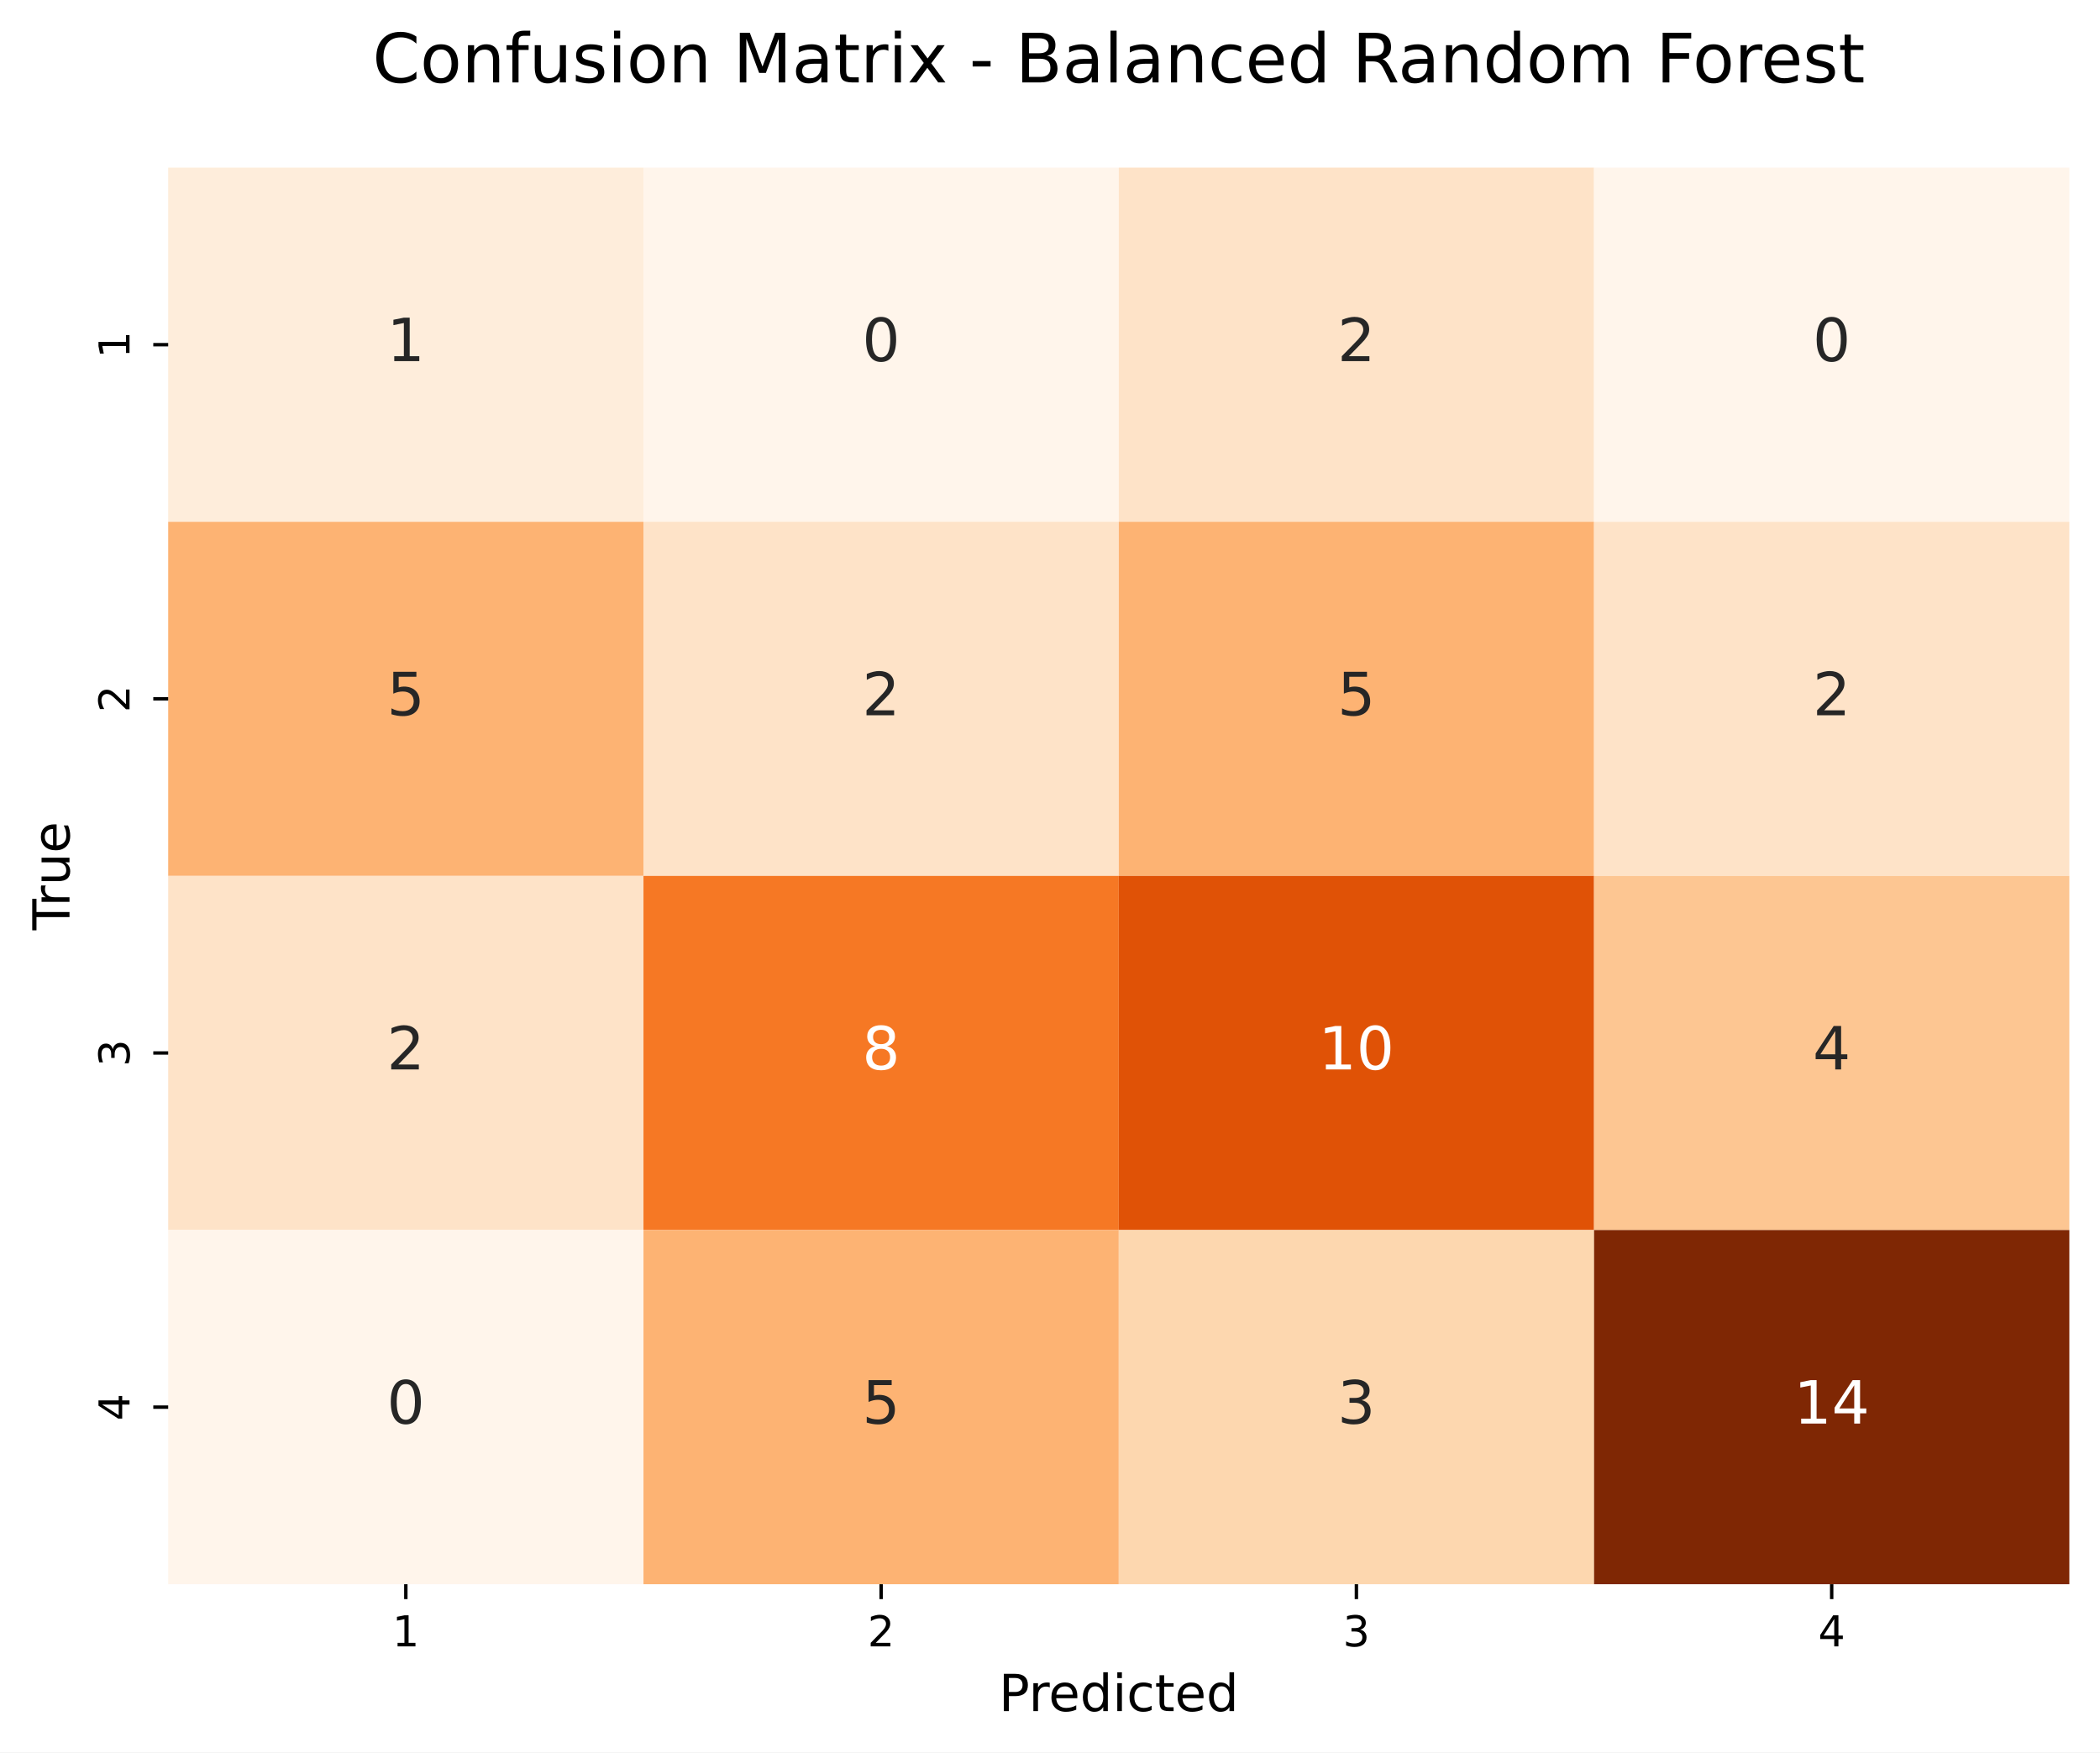
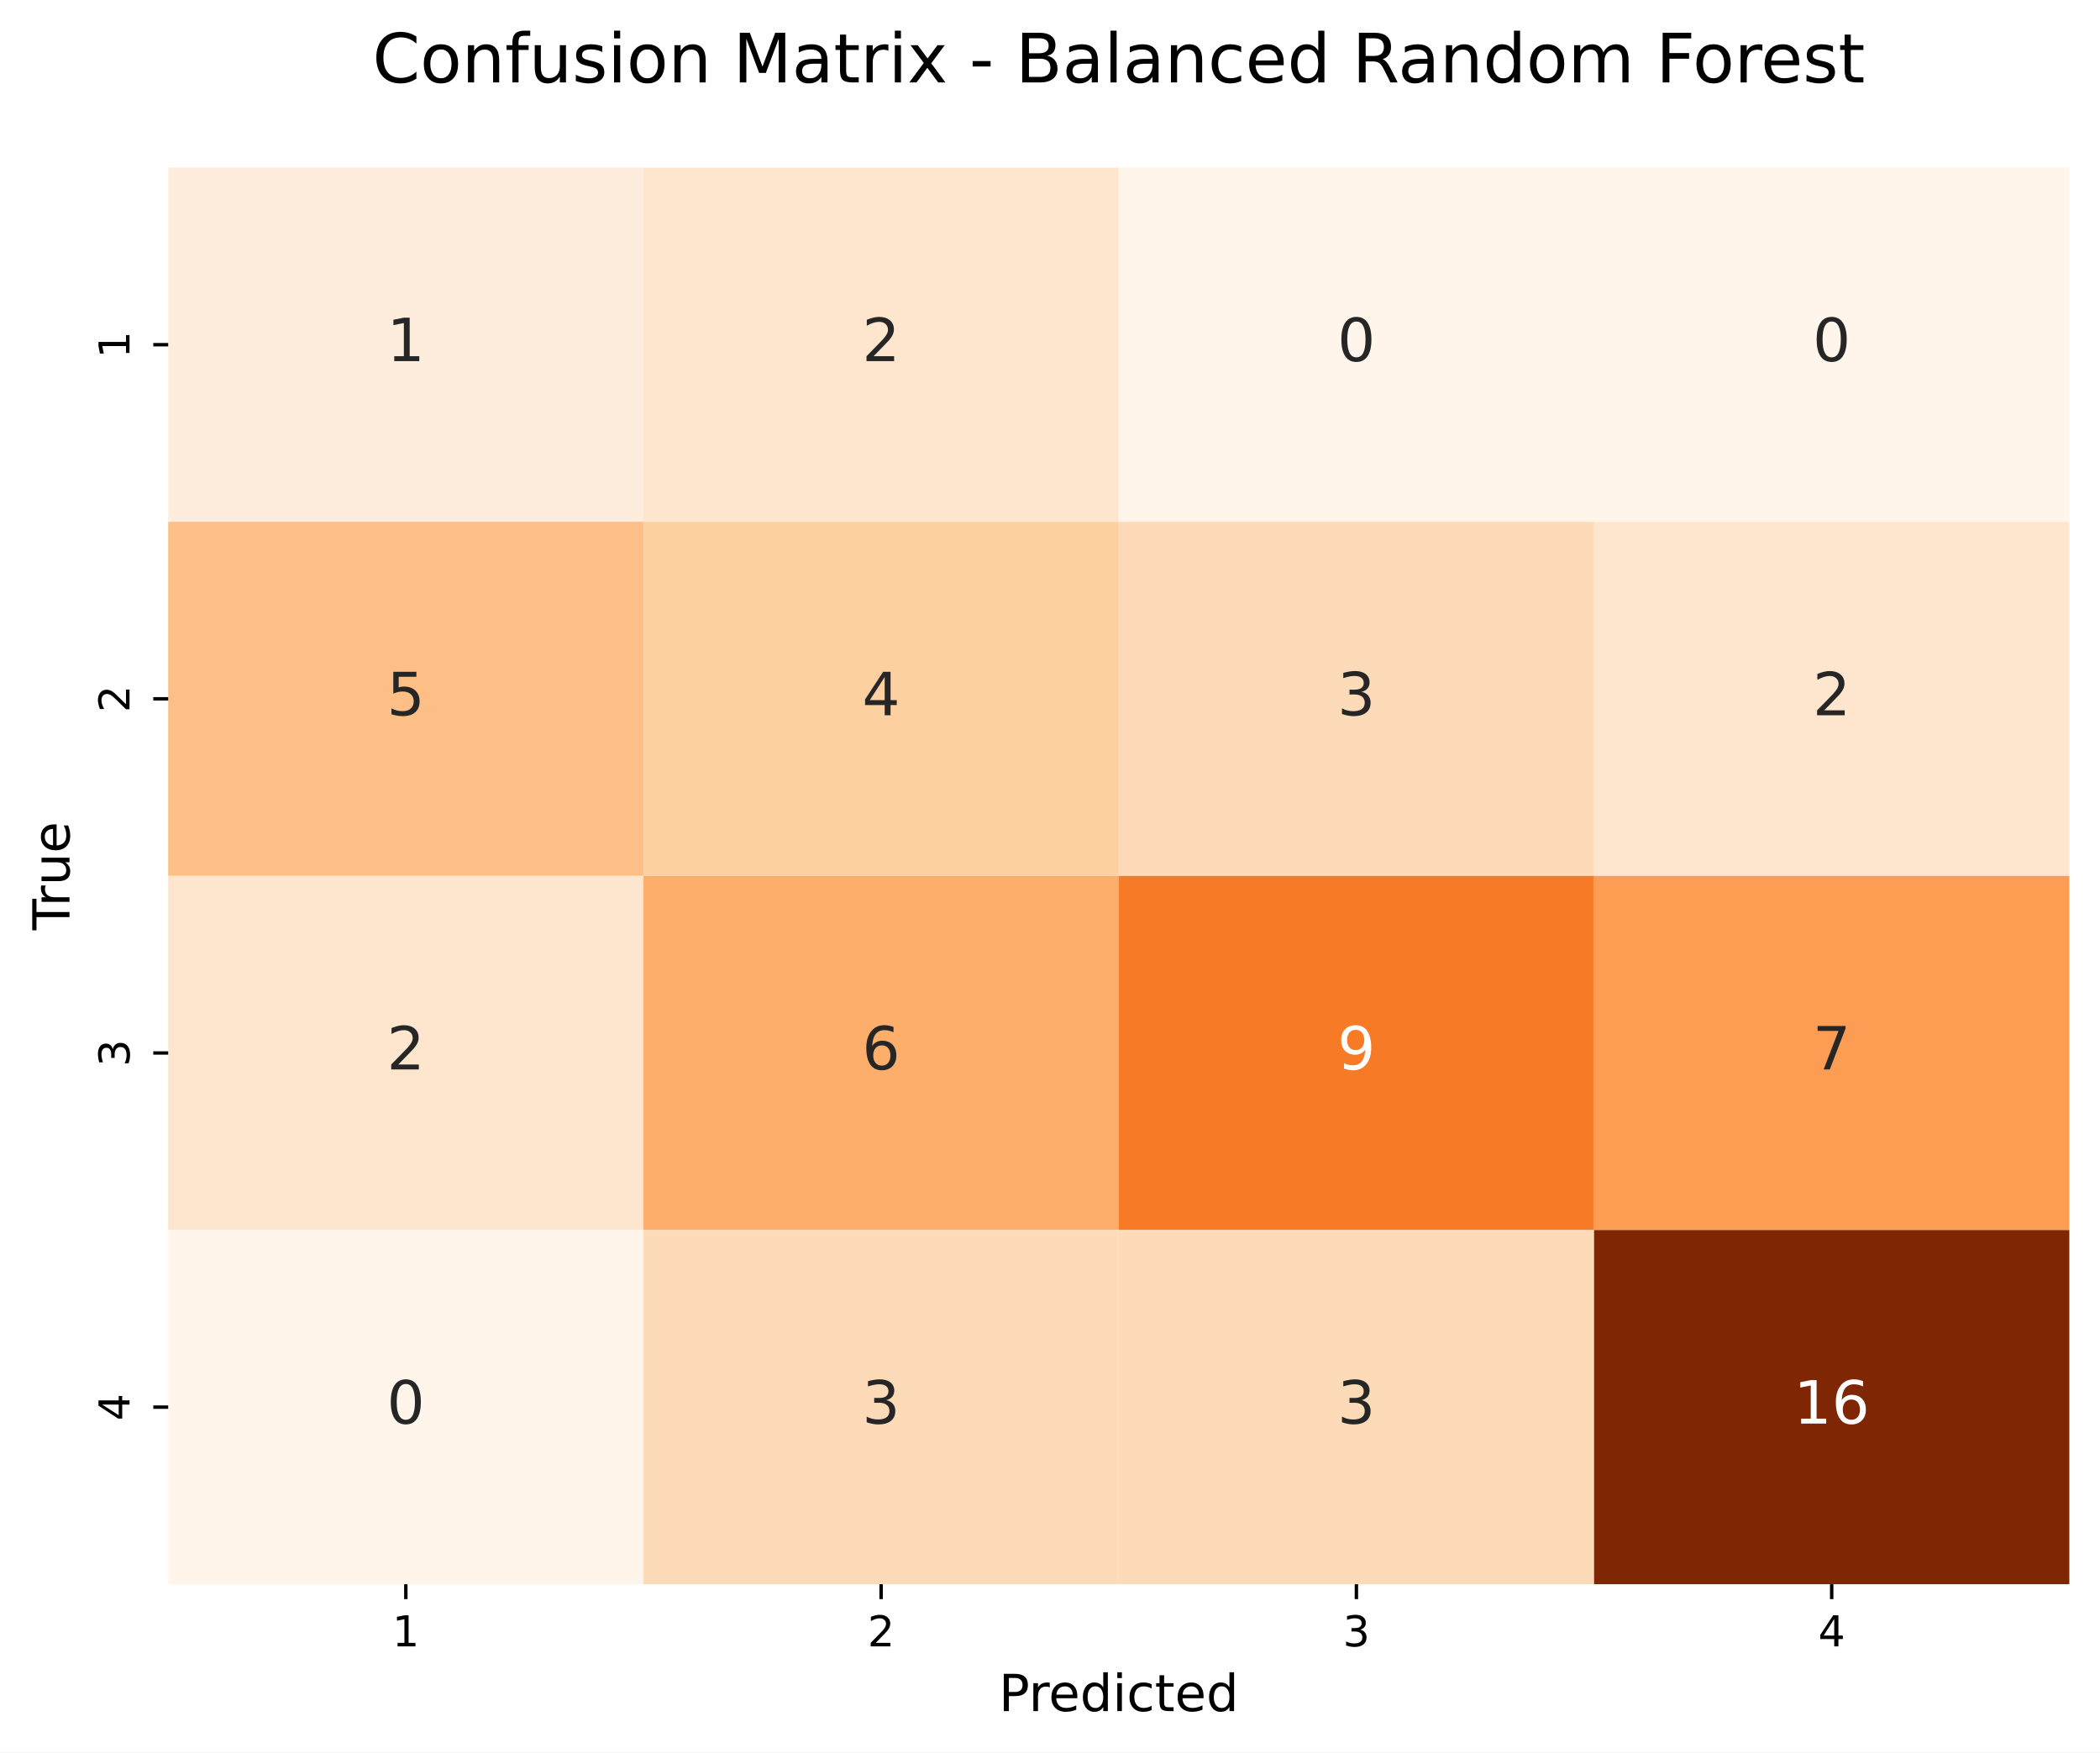
<svg xmlns="http://www.w3.org/2000/svg" xmlns:xlink="http://www.w3.org/1999/xlink" width="493.092pt" height="411.489pt" viewBox="0 0 493.092 411.489" version="1.1">
  <defs>
    <style type="text/css">*{stroke-linejoin: round; stroke-linecap: butt}</style>
  </defs>
  <g id="figure_1">
    <g id="patch_1">
      <path d="M 0 411.489  L 493.092 411.489  L 493.092 0  L 0 0  z " style="fill: #ffffff" />
    </g>
    <g id="axes_1">
      <g id="patch_2">
        <path d="M 39.492 371.998  L 485.892 371.998  L 485.892 39.358  L 39.492 39.358  z " style="fill: #ffffff" />
      </g>
      <g id="QuadMesh_1">
-         <path d="M 39.492 39.358  L 151.092 39.358  L 151.092 122.517  L 39.492 122.517  L 39.492 39.358  " clip-path="url(#pae07e66b96)" style="fill: #feeddb" />
-         <path d="M 151.092 39.358  L 262.692 39.358  L 262.692 122.517  L 151.092 122.517  L 151.092 39.358  " clip-path="url(#pae07e66b96)" style="fill: #fff5eb" />
-         <path d="M 262.692 39.358  L 374.292 39.358  L 374.292 122.517  L 262.692 122.517  L 262.692 39.358  " clip-path="url(#pae07e66b96)" style="fill: #fee3c8" />
-         <path d="M 374.292 39.358  L 485.892 39.358  L 485.892 122.517  L 374.292 122.517  L 374.292 39.358  " clip-path="url(#pae07e66b96)" style="fill: #fff5eb" />
-         <path d="M 39.492 122.517  L 151.092 122.517  L 151.092 205.678  L 39.492 205.678  L 39.492 122.517  " clip-path="url(#pae07e66b96)" style="fill: #fdb373" />
-         <path d="M 151.092 122.517  L 262.692 122.517  L 262.692 205.678  L 151.092 205.678  L 151.092 122.517  " clip-path="url(#pae07e66b96)" style="fill: #fee3c8" />
-         <path d="M 262.692 122.517  L 374.292 122.517  L 374.292 205.678  L 262.692 205.678  L 262.692 122.517  " clip-path="url(#pae07e66b96)" style="fill: #fdb373" />
-         <path d="M 374.292 122.517  L 485.892 122.517  L 485.892 205.678  L 374.292 205.678  L 374.292 122.517  " clip-path="url(#pae07e66b96)" style="fill: #fee3c8" />
-         <path d="M 39.492 205.678  L 151.092 205.678  L 151.092 288.837  L 39.492 288.837  L 39.492 205.678  " clip-path="url(#pae07e66b96)" style="fill: #fee3c8" />
-         <path d="M 151.092 205.678  L 262.692 205.678  L 262.692 288.837  L 151.092 288.837  L 151.092 205.678  " clip-path="url(#pae07e66b96)" style="fill: #f67824" />
-         <path d="M 262.692 205.678  L 374.292 205.678  L 374.292 288.837  L 262.692 288.837  L 262.692 205.678  " clip-path="url(#pae07e66b96)" style="fill: #e05206" />
-         <path d="M 374.292 205.678  L 485.892 205.678  L 485.892 288.837  L 374.292 288.837  L 374.292 205.678  " clip-path="url(#pae07e66b96)" style="fill: #fdc692" />
-         <path d="M 39.492 288.837  L 151.092 288.837  L 151.092 371.998  L 39.492 371.998  L 39.492 288.837  " clip-path="url(#pae07e66b96)" style="fill: #fff5eb" />
-         <path d="M 151.092 288.837  L 262.692 288.837  L 262.692 371.998  L 151.092 371.998  L 151.092 288.837  " clip-path="url(#pae07e66b96)" style="fill: #fdb373" />
-         <path d="M 262.692 288.837  L 374.292 288.837  L 374.292 371.998  L 262.692 371.998  L 262.692 288.837  " clip-path="url(#pae07e66b96)" style="fill: #fdd7af" />
-         <path d="M 374.292 288.837  L 485.892 288.837  L 485.892 371.998  L 374.292 371.998  L 374.292 288.837  " clip-path="url(#pae07e66b96)" style="fill: #7f2704" />
+         <path d="M 39.492 39.358  L 151.092 39.358  L 151.092 122.517  L 39.492 122.517  L 39.492 39.358  " clip-path="url(#pd84927ff09)" style="fill: #feeddc" />
+         <path d="M 151.092 39.358  L 262.692 39.358  L 262.692 122.517  L 151.092 122.517  L 151.092 39.358  " clip-path="url(#pd84927ff09)" style="fill: #fee6ce" />
+         <path d="M 262.692 39.358  L 374.292 39.358  L 374.292 122.517  L 262.692 122.517  L 262.692 39.358  " clip-path="url(#pd84927ff09)" style="fill: #fff5eb" />
+         <path d="M 374.292 39.358  L 485.892 39.358  L 485.892 122.517  L 374.292 122.517  L 374.292 39.358  " clip-path="url(#pd84927ff09)" style="fill: #fff5eb" />
+         <path d="M 39.492 122.517  L 151.092 122.517  L 151.092 205.678  L 39.492 205.678  L 39.492 122.517  " clip-path="url(#pd84927ff09)" style="fill: #fdbf86" />
+         <path d="M 151.092 122.517  L 262.692 122.517  L 262.692 205.678  L 151.092 205.678  L 151.092 122.517  " clip-path="url(#pd84927ff09)" style="fill: #fdd0a2" />
+         <path d="M 262.692 122.517  L 374.292 122.517  L 374.292 205.678  L 262.692 205.678  L 262.692 122.517  " clip-path="url(#pd84927ff09)" style="fill: #fddbb8" />
+         <path d="M 374.292 122.517  L 485.892 122.517  L 485.892 205.678  L 374.292 205.678  L 374.292 122.517  " clip-path="url(#pd84927ff09)" style="fill: #fee6ce" />
+         <path d="M 39.492 205.678  L 151.092 205.678  L 151.092 288.837  L 39.492 288.837  L 39.492 205.678  " clip-path="url(#pd84927ff09)" style="fill: #fee6ce" />
+         <path d="M 151.092 205.678  L 262.692 205.678  L 262.692 288.837  L 151.092 288.837  L 151.092 205.678  " clip-path="url(#pd84927ff09)" style="fill: #fdae6a" />
+         <path d="M 262.692 205.678  L 374.292 205.678  L 374.292 288.837  L 262.692 288.837  L 262.692 205.678  " clip-path="url(#pd84927ff09)" style="fill: #f77a27" />
+         <path d="M 374.292 205.678  L 485.892 205.678  L 485.892 288.837  L 374.292 288.837  L 374.292 205.678  " clip-path="url(#pd84927ff09)" style="fill: #fd9d53" />
+         <path d="M 39.492 288.837  L 151.092 288.837  L 151.092 371.998  L 39.492 371.998  L 39.492 288.837  " clip-path="url(#pd84927ff09)" style="fill: #fff5eb" />
+         <path d="M 151.092 288.837  L 262.692 288.837  L 262.692 371.998  L 151.092 371.998  L 151.092 288.837  " clip-path="url(#pd84927ff09)" style="fill: #fddbb8" />
+         <path d="M 262.692 288.837  L 374.292 288.837  L 374.292 371.998  L 262.692 371.998  L 262.692 288.837  " clip-path="url(#pd84927ff09)" style="fill: #fddbb8" />
+         <path d="M 374.292 288.837  L 485.892 288.837  L 485.892 371.998  L 374.292 371.998  L 374.292 288.837  " clip-path="url(#pd84927ff09)" style="fill: #7f2704" />
      </g>
      <g id="matplotlib.axis_1">
        <g id="xtick_1">
          <g id="line2d_1">
            <defs>
-               <path id="mde67a7c7d3" d="M 0 0  L 0 3.5  " style="stroke: #000000; stroke-width: 0.8" />
+               <path id="m0ec4e82b6e" d="M 0 0  L 0 3.5  " style="stroke: #000000; stroke-width: 0.8" />
            </defs>
            <g>
-               <use xlink:href="#mde67a7c7d3" x="95.292" y="371.998" style="stroke: #000000; stroke-width: 0.8" />
+               <use xlink:href="#m0ec4e82b6e" x="95.292" y="371.998" style="stroke: #000000; stroke-width: 0.8" />
            </g>
          </g>
          <g id="text_1">
            <g transform="translate(92.11062 386.5959) scale(0.1 -0.1)">
              <defs>
                <path id="DejaVuSans-31" d="M 794 531  L 1825 531  L 1825 4091  L 703 3866  L 703 4441  L 1819 4666  L 2450 4666  L 2450 531  L 3481 531  L 3481 0  L 794 0  L 794 531  z " transform="scale(0.015625)" />
              </defs>
              <use xlink:href="#DejaVuSans-31" />
            </g>
          </g>
        </g>
        <g id="xtick_2">
          <g id="line2d_2">
            <g>
-               <use xlink:href="#mde67a7c7d3" x="206.892" y="371.998" style="stroke: #000000; stroke-width: 0.8" />
+               <use xlink:href="#m0ec4e82b6e" x="206.892" y="371.998" style="stroke: #000000; stroke-width: 0.8" />
            </g>
          </g>
          <g id="text_2">
            <g transform="translate(203.7106 386.5959) scale(0.1 -0.1)">
              <defs>
                <path id="DejaVuSans-32" d="M 1228 531  L 3431 531  L 3431 0  L 469 0  L 469 531  Q 828 903 1448 1529  Q 2069 2156 2228 2338  Q 2531 2678 2651 2914  Q 2772 3150 2772 3378  Q 2772 3750 2511 3984  Q 2250 4219 1831 4219  Q 1534 4219 1204 4116  Q 875 4013 500 3803  L 500 4441  Q 881 4594 1212 4672  Q 1544 4750 1819 4750  Q 2544 4750 2975 4387  Q 3406 4025 3406 3419  Q 3406 3131 3298 2873  Q 3191 2616 2906 2266  Q 2828 2175 2409 1742  Q 1991 1309 1228 531  z " transform="scale(0.015625)" />
              </defs>
              <use xlink:href="#DejaVuSans-32" />
            </g>
          </g>
        </g>
        <g id="xtick_3">
          <g id="line2d_3">
            <g>
-               <use xlink:href="#mde67a7c7d3" x="318.492" y="371.998" style="stroke: #000000; stroke-width: 0.8" />
+               <use xlink:href="#m0ec4e82b6e" x="318.492" y="371.998" style="stroke: #000000; stroke-width: 0.8" />
            </g>
          </g>
          <g id="text_3">
            <g transform="translate(315.3106 386.5959) scale(0.1 -0.1)">
              <defs>
                <path id="DejaVuSans-33" d="M 2597 2516  Q 3050 2419 3304 2112  Q 3559 1806 3559 1356  Q 3559 666 3084 287  Q 2609 -91 1734 -91  Q 1441 -91 1130 -33  Q 819 25 488 141  L 488 750  Q 750 597 1062 519  Q 1375 441 1716 441  Q 2309 441 2620 675  Q 2931 909 2931 1356  Q 2931 1769 2642 2001  Q 2353 2234 1838 2234  L 1294 2234  L 1294 2753  L 1863 2753  Q 2328 2753 2575 2939  Q 2822 3125 2822 3475  Q 2822 3834 2567 4026  Q 2313 4219 1838 4219  Q 1578 4219 1281 4162  Q 984 4106 628 3988  L 628 4550  Q 988 4650 1302 4700  Q 1616 4750 1894 4750  Q 2613 4750 3031 4423  Q 3450 4097 3450 3541  Q 3450 3153 3228 2886  Q 3006 2619 2597 2516  z " transform="scale(0.015625)" />
              </defs>
              <use xlink:href="#DejaVuSans-33" />
            </g>
          </g>
        </g>
        <g id="xtick_4">
          <g id="line2d_4">
            <g>
-               <use xlink:href="#mde67a7c7d3" x="430.092" y="371.998" style="stroke: #000000; stroke-width: 0.8" />
+               <use xlink:href="#m0ec4e82b6e" x="430.092" y="371.998" style="stroke: #000000; stroke-width: 0.8" />
            </g>
          </g>
          <g id="text_4">
            <g transform="translate(426.9106 386.5959) scale(0.1 -0.1)">
              <defs>
                <path id="DejaVuSans-34" d="M 2419 4116  L 825 1625  L 2419 1625  L 2419 4116  z M 2253 4666  L 3047 4666  L 3047 1625  L 3713 1625  L 3713 1100  L 3047 1100  L 3047 0  L 2419 0  L 2419 1100  L 313 1100  L 313 1709  L 2253 4666  z " transform="scale(0.015625)" />
              </defs>
              <use xlink:href="#DejaVuSans-34" />
            </g>
          </g>
        </g>
        <g id="text_5">
          <g transform="translate(234.5275 401.7937) scale(0.12 -0.12)">
            <defs>
              <path id="DejaVuSans-50" d="M 1259 4147  L 1259 2394  L 2053 2394  Q 2494 2394 2734 2622  Q 2975 2850 2975 3272  Q 2975 3691 2734 3919  Q 2494 4147 2053 4147  L 1259 4147  z M 628 4666  L 2053 4666  Q 2838 4666 3239 4311  Q 3641 3956 3641 3272  Q 3641 2581 3239 2228  Q 2838 1875 2053 1875  L 1259 1875  L 1259 0  L 628 0  L 628 4666  z " transform="scale(0.015625)" />
              <path id="DejaVuSans-72" d="M 2631 2963  Q 2534 3019 2420 3045  Q 2306 3072 2169 3072  Q 1681 3072 1420 2755  Q 1159 2438 1159 1844  L 1159 0  L 581 0  L 581 3500  L 1159 3500  L 1159 2956  Q 1341 3275 1631 3429  Q 1922 3584 2338 3584  Q 2397 3584 2469 3576  Q 2541 3569 2628 3553  L 2631 2963  z " transform="scale(0.015625)" />
              <path id="DejaVuSans-65" d="M 3597 1894  L 3597 1613  L 953 1613  Q 991 1019 1311 708  Q 1631 397 2203 397  Q 2534 397 2845 478  Q 3156 559 3463 722  L 3463 178  Q 3153 47 2828 -22  Q 2503 -91 2169 -91  Q 1331 -91 842 396  Q 353 884 353 1716  Q 353 2575 817 3079  Q 1281 3584 2069 3584  Q 2775 3584 3186 3129  Q 3597 2675 3597 1894  z M 3022 2063  Q 3016 2534 2758 2815  Q 2500 3097 2075 3097  Q 1594 3097 1305 2825  Q 1016 2553 972 2059  L 3022 2063  z " transform="scale(0.015625)" />
              <path id="DejaVuSans-64" d="M 2906 2969  L 2906 4863  L 3481 4863  L 3481 0  L 2906 0  L 2906 525  Q 2725 213 2448 61  Q 2172 -91 1784 -91  Q 1150 -91 751 415  Q 353 922 353 1747  Q 353 2572 751 3078  Q 1150 3584 1784 3584  Q 2172 3584 2448 3432  Q 2725 3281 2906 2969  z M 947 1747  Q 947 1113 1208 752  Q 1469 391 1925 391  Q 2381 391 2643 752  Q 2906 1113 2906 1747  Q 2906 2381 2643 2742  Q 2381 3103 1925 3103  Q 1469 3103 1208 2742  Q 947 2381 947 1747  z " transform="scale(0.015625)" />
              <path id="DejaVuSans-69" d="M 603 3500  L 1178 3500  L 1178 0  L 603 0  L 603 3500  z M 603 4863  L 1178 4863  L 1178 4134  L 603 4134  L 603 4863  z " transform="scale(0.015625)" />
              <path id="DejaVuSans-63" d="M 3122 3366  L 3122 2828  Q 2878 2963 2633 3030  Q 2388 3097 2138 3097  Q 1578 3097 1268 2742  Q 959 2388 959 1747  Q 959 1106 1268 751  Q 1578 397 2138 397  Q 2388 397 2633 464  Q 2878 531 3122 666  L 3122 134  Q 2881 22 2623 -34  Q 2366 -91 2075 -91  Q 1284 -91 818 406  Q 353 903 353 1747  Q 353 2603 823 3093  Q 1294 3584 2113 3584  Q 2378 3584 2631 3529  Q 2884 3475 3122 3366  z " transform="scale(0.015625)" />
              <path id="DejaVuSans-74" d="M 1172 4494  L 1172 3500  L 2356 3500  L 2356 3053  L 1172 3053  L 1172 1153  Q 1172 725 1289 603  Q 1406 481 1766 481  L 2356 481  L 2356 0  L 1766 0  Q 1100 0 847 248  Q 594 497 594 1153  L 594 3053  L 172 3053  L 172 3500  L 594 3500  L 594 4494  L 1172 4494  z " transform="scale(0.015625)" />
            </defs>
            <use xlink:href="#DejaVuSans-50" />
            <use xlink:href="#DejaVuSans-72" transform="translate(58.55273 0)" />
            <use xlink:href="#DejaVuSans-65" transform="translate(97.41602 0)" />
            <use xlink:href="#DejaVuSans-64" transform="translate(158.9395 0)" />
            <use xlink:href="#DejaVuSans-69" transform="translate(222.416 0)" />
            <use xlink:href="#DejaVuSans-63" transform="translate(250.1992 0)" />
            <use xlink:href="#DejaVuSans-74" transform="translate(305.1797 0)" />
            <use xlink:href="#DejaVuSans-65" transform="translate(344.3887 0)" />
            <use xlink:href="#DejaVuSans-64" transform="translate(405.9121 0)" />
          </g>
        </g>
      </g>
      <g id="matplotlib.axis_2">
        <g id="ytick_1">
          <g id="line2d_5">
            <defs>
-               <path id="mc3c624c031" d="M 0 0  L -3.5 0  " style="stroke: #000000; stroke-width: 0.8" />
+               <path id="m6523269807" d="M 0 0  L -3.5 0  " style="stroke: #000000; stroke-width: 0.8" />
            </defs>
            <g>
-               <use xlink:href="#mc3c624c031" x="39.492" y="80.938" style="stroke: #000000; stroke-width: 0.8" />
+               <use xlink:href="#m6523269807" x="39.492" y="80.938" style="stroke: #000000; stroke-width: 0.8" />
            </g>
          </g>
          <g id="text_6">
            <g transform="translate(30.41219 84.11875) rotate(-90) scale(0.1 -0.1)">
              <use xlink:href="#DejaVuSans-31" />
            </g>
          </g>
        </g>
        <g id="ytick_2">
          <g id="line2d_6">
            <g>
-               <use xlink:href="#mc3c624c031" x="39.492" y="164.097" style="stroke: #000000; stroke-width: 0.8" />
+               <use xlink:href="#m6523269807" x="39.492" y="164.097" style="stroke: #000000; stroke-width: 0.8" />
            </g>
          </g>
          <g id="text_7">
            <g transform="translate(30.41219 167.2788) rotate(-90) scale(0.1 -0.1)">
              <use xlink:href="#DejaVuSans-32" />
            </g>
          </g>
        </g>
        <g id="ytick_3">
          <g id="line2d_7">
            <g>
-               <use xlink:href="#mc3c624c031" x="39.492" y="247.257" style="stroke: #000000; stroke-width: 0.8" />
+               <use xlink:href="#m6523269807" x="39.492" y="247.257" style="stroke: #000000; stroke-width: 0.8" />
            </g>
          </g>
          <g id="text_8">
            <g transform="translate(30.41219 250.4387) rotate(-90) scale(0.1 -0.1)">
              <use xlink:href="#DejaVuSans-33" />
            </g>
          </g>
        </g>
        <g id="ytick_4">
          <g id="line2d_8">
            <g>
-               <use xlink:href="#mc3c624c031" x="39.492" y="330.418" style="stroke: #000000; stroke-width: 0.8" />
+               <use xlink:href="#m6523269807" x="39.492" y="330.418" style="stroke: #000000; stroke-width: 0.8" />
            </g>
          </g>
          <g id="text_9">
            <g transform="translate(30.41219 333.5987) rotate(-90) scale(0.1 -0.1)">
              <use xlink:href="#DejaVuSans-34" />
            </g>
          </g>
        </g>
        <g id="text_10">
          <g transform="translate(16.31812 218.4181) rotate(-90) scale(0.12 -0.12)">
            <defs>
              <path id="DejaVuSans-54" d="M -19 4666  L 3928 4666  L 3928 4134  L 2272 4134  L 2272 0  L 1638 0  L 1638 4134  L -19 4134  L -19 4666  z " transform="scale(0.015625)" />
              <path id="DejaVuSans-75" d="M 544 1381  L 544 3500  L 1119 3500  L 1119 1403  Q 1119 906 1312 657  Q 1506 409 1894 409  Q 2359 409 2629 706  Q 2900 1003 2900 1516  L 2900 3500  L 3475 3500  L 3475 0  L 2900 0  L 2900 538  Q 2691 219 2414 64  Q 2138 -91 1772 -91  Q 1169 -91 856 284  Q 544 659 544 1381  z M 1991 3584  L 1991 3584  z " transform="scale(0.015625)" />
            </defs>
            <use xlink:href="#DejaVuSans-54" />
            <use xlink:href="#DejaVuSans-72" transform="translate(46.33398 0)" />
            <use xlink:href="#DejaVuSans-75" transform="translate(87.44727 0)" />
            <use xlink:href="#DejaVuSans-65" transform="translate(150.8262 0)" />
          </g>
        </g>
      </g>
      <g id="text_11">
        <g style="fill: #262626" transform="translate(90.83813 84.80062) scale(0.14 -0.14)">
          <use xlink:href="#DejaVuSans-31" />
        </g>
      </g>
      <g id="text_12">
        <g style="fill: #262626" transform="translate(202.4381 84.80062) scale(0.14 -0.14)">
-           <defs>
-             <path id="DejaVuSans-30" d="M 2034 4250  Q 1547 4250 1301 3770  Q 1056 3291 1056 2328  Q 1056 1369 1301 889  Q 1547 409 2034 409  Q 2525 409 2770 889  Q 3016 1369 3016 2328  Q 3016 3291 2770 3770  Q 2525 4250 2034 4250  z M 2034 4750  Q 2819 4750 3233 4129  Q 3647 3509 3647 2328  Q 3647 1150 3233 529  Q 2819 -91 2034 -91  Q 1250 -91 836 529  Q 422 1150 422 2328  Q 422 3509 836 4129  Q 1250 4750 2034 4750  z " transform="scale(0.015625)" />
-           </defs>
-           <use xlink:href="#DejaVuSans-30" />
+           <use xlink:href="#DejaVuSans-32" />
        </g>
      </g>
      <g id="text_13">
        <g style="fill: #262626" transform="translate(314.0381 84.80062) scale(0.14 -0.14)">
-           <use xlink:href="#DejaVuSans-32" />
+           <defs>
+             <path id="DejaVuSans-30" d="M 2034 4250  Q 1547 4250 1301 3770  Q 1056 3291 1056 2328  Q 1056 1369 1301 889  Q 1547 409 2034 409  Q 2525 409 2770 889  Q 3016 1369 3016 2328  Q 3016 3291 2770 3770  Q 2525 4250 2034 4250  z M 2034 4750  Q 2819 4750 3233 4129  Q 3647 3509 3647 2328  Q 3647 1150 3233 529  Q 2819 -91 2034 -91  Q 1250 -91 836 529  Q 422 1150 422 2328  Q 422 3509 836 4129  Q 1250 4750 2034 4750  z " transform="scale(0.015625)" />
+           </defs>
+           <use xlink:href="#DejaVuSans-30" />
        </g>
      </g>
      <g id="text_14">
        <g style="fill: #262626" transform="translate(425.6381 84.80062) scale(0.14 -0.14)">
          <use xlink:href="#DejaVuSans-30" />
        </g>
      </g>
      <g id="text_15">
        <g style="fill: #262626" transform="translate(90.83813 167.9606) scale(0.14 -0.14)">
          <defs>
            <path id="DejaVuSans-35" d="M 691 4666  L 3169 4666  L 3169 4134  L 1269 4134  L 1269 2991  Q 1406 3038 1543 3061  Q 1681 3084 1819 3084  Q 2600 3084 3056 2656  Q 3513 2228 3513 1497  Q 3513 744 3044 326  Q 2575 -91 1722 -91  Q 1428 -91 1123 -41  Q 819 9 494 109  L 494 744  Q 775 591 1075 516  Q 1375 441 1709 441  Q 2250 441 2565 725  Q 2881 1009 2881 1497  Q 2881 1984 2565 2268  Q 2250 2553 1709 2553  Q 1456 2553 1204 2497  Q 953 2441 691 2322  L 691 4666  z " transform="scale(0.015625)" />
          </defs>
          <use xlink:href="#DejaVuSans-35" />
        </g>
      </g>
      <g id="text_16">
        <g style="fill: #262626" transform="translate(202.4381 167.9606) scale(0.14 -0.14)">
-           <use xlink:href="#DejaVuSans-32" />
+           <use xlink:href="#DejaVuSans-34" />
        </g>
      </g>
      <g id="text_17">
        <g style="fill: #262626" transform="translate(314.0381 167.9606) scale(0.14 -0.14)">
-           <use xlink:href="#DejaVuSans-35" />
+           <use xlink:href="#DejaVuSans-33" />
        </g>
      </g>
      <g id="text_18">
        <g style="fill: #262626" transform="translate(425.6381 167.9606) scale(0.14 -0.14)">
          <use xlink:href="#DejaVuSans-32" />
        </g>
      </g>
      <g id="text_19">
        <g style="fill: #262626" transform="translate(90.83813 251.1206) scale(0.14 -0.14)">
          <use xlink:href="#DejaVuSans-32" />
        </g>
      </g>
      <g id="text_20">
-         <g style="fill: #ffffff" transform="translate(202.4381 251.1206) scale(0.14 -0.14)">
-           <defs>
-             <path id="DejaVuSans-38" d="M 2034 2216  Q 1584 2216 1326 1975  Q 1069 1734 1069 1313  Q 1069 891 1326 650  Q 1584 409 2034 409  Q 2484 409 2743 651  Q 3003 894 3003 1313  Q 3003 1734 2745 1975  Q 2488 2216 2034 2216  z M 1403 2484  Q 997 2584 770 2862  Q 544 3141 544 3541  Q 544 4100 942 4425  Q 1341 4750 2034 4750  Q 2731 4750 3128 4425  Q 3525 4100 3525 3541  Q 3525 3141 3298 2862  Q 3072 2584 2669 2484  Q 3125 2378 3379 2068  Q 3634 1759 3634 1313  Q 3634 634 3220 271  Q 2806 -91 2034 -91  Q 1263 -91 848 271  Q 434 634 434 1313  Q 434 1759 690 2068  Q 947 2378 1403 2484  z M 1172 3481  Q 1172 3119 1398 2916  Q 1625 2713 2034 2713  Q 2441 2713 2670 2916  Q 2900 3119 2900 3481  Q 2900 3844 2670 4047  Q 2441 4250 2034 4250  Q 1625 4250 1398 4047  Q 1172 3844 1172 3481  z " transform="scale(0.015625)" />
-           </defs>
-           <use xlink:href="#DejaVuSans-38" />
+         <g style="fill: #262626" transform="translate(202.4381 251.1206) scale(0.14 -0.14)">
+           <defs>
+             <path id="DejaVuSans-36" d="M 2113 2584  Q 1688 2584 1439 2293  Q 1191 2003 1191 1497  Q 1191 994 1439 701  Q 1688 409 2113 409  Q 2538 409 2786 701  Q 3034 994 3034 1497  Q 3034 2003 2786 2293  Q 2538 2584 2113 2584  z M 3366 4563  L 3366 3988  Q 3128 4100 2886 4159  Q 2644 4219 2406 4219  Q 1781 4219 1451 3797  Q 1122 3375 1075 2522  Q 1259 2794 1537 2939  Q 1816 3084 2150 3084  Q 2853 3084 3261 2657  Q 3669 2231 3669 1497  Q 3669 778 3244 343  Q 2819 -91 2113 -91  Q 1303 -91 875 529  Q 447 1150 447 2328  Q 447 3434 972 4092  Q 1497 4750 2381 4750  Q 2619 4750 2861 4703  Q 3103 4656 3366 4563  z " transform="scale(0.015625)" />
+           </defs>
+           <use xlink:href="#DejaVuSans-36" />
        </g>
      </g>
      <g id="text_21">
-         <g style="fill: #ffffff" transform="translate(309.5844 251.1206) scale(0.14 -0.14)">
-           <use xlink:href="#DejaVuSans-31" />
-           <use xlink:href="#DejaVuSans-30" transform="translate(63.62305 0)" />
+         <g style="fill: #ffffff" transform="translate(314.0381 251.1206) scale(0.14 -0.14)">
+           <defs>
+             <path id="DejaVuSans-39" d="M 703 97  L 703 672  Q 941 559 1184 500  Q 1428 441 1663 441  Q 2288 441 2617 861  Q 2947 1281 2994 2138  Q 2813 1869 2534 1725  Q 2256 1581 1919 1581  Q 1219 1581 811 2004  Q 403 2428 403 3163  Q 403 3881 828 4315  Q 1253 4750 1959 4750  Q 2769 4750 3195 4129  Q 3622 3509 3622 2328  Q 3622 1225 3098 567  Q 2575 -91 1691 -91  Q 1453 -91 1209 -44  Q 966 3 703 97  z M 1959 2075  Q 2384 2075 2632 2365  Q 2881 2656 2881 3163  Q 2881 3666 2632 3958  Q 2384 4250 1959 4250  Q 1534 4250 1286 3958  Q 1038 3666 1038 3163  Q 1038 2656 1286 2365  Q 1534 2075 1959 2075  z " transform="scale(0.015625)" />
+           </defs>
+           <use xlink:href="#DejaVuSans-39" />
        </g>
      </g>
      <g id="text_22">
        <g style="fill: #262626" transform="translate(425.6381 251.1206) scale(0.14 -0.14)">
-           <use xlink:href="#DejaVuSans-34" />
+           <defs>
+             <path id="DejaVuSans-37" d="M 525 4666  L 3525 4666  L 3525 4397  L 1831 0  L 1172 0  L 2766 4134  L 525 4134  L 525 4666  z " transform="scale(0.015625)" />
+           </defs>
+           <use xlink:href="#DejaVuSans-37" />
        </g>
      </g>
      <g id="text_23">
        <g style="fill: #262626" transform="translate(90.83813 334.2806) scale(0.14 -0.14)">
          <use xlink:href="#DejaVuSans-30" />
        </g>
      </g>
      <g id="text_24">
        <g style="fill: #262626" transform="translate(202.4381 334.2806) scale(0.14 -0.14)">
-           <use xlink:href="#DejaVuSans-35" />
+           <use xlink:href="#DejaVuSans-33" />
        </g>
      </g>
      <g id="text_25">
        <g style="fill: #262626" transform="translate(314.0381 334.2806) scale(0.14 -0.14)">
          <use xlink:href="#DejaVuSans-33" />
        </g>
      </g>
      <g id="text_26">
        <g style="fill: #ffffff" transform="translate(421.1844 334.2806) scale(0.14 -0.14)">
          <use xlink:href="#DejaVuSans-31" />
-           <use xlink:href="#DejaVuSans-34" transform="translate(63.62305 0)" />
+           <use xlink:href="#DejaVuSans-36" transform="translate(63.62305 0)" />
        </g>
      </g>
      <g id="text_27">
        <g transform="translate(87.46813 19.3575) scale(0.16 -0.16)">
          <defs>
            <path id="DejaVuSans-43" d="M 4122 4306  L 4122 3641  Q 3803 3938 3442 4084  Q 3081 4231 2675 4231  Q 1875 4231 1450 3742  Q 1025 3253 1025 2328  Q 1025 1406 1450 917  Q 1875 428 2675 428  Q 3081 428 3442 575  Q 3803 722 4122 1019  L 4122 359  Q 3791 134 3420 21  Q 3050 -91 2638 -91  Q 1578 -91 968 557  Q 359 1206 359 2328  Q 359 3453 968 4101  Q 1578 4750 2638 4750  Q 3056 4750 3426 4639  Q 3797 4528 4122 4306  z " transform="scale(0.015625)" />
            <path id="DejaVuSans-6f" d="M 1959 3097  Q 1497 3097 1228 2736  Q 959 2375 959 1747  Q 959 1119 1226 758  Q 1494 397 1959 397  Q 2419 397 2687 759  Q 2956 1122 2956 1747  Q 2956 2369 2687 2733  Q 2419 3097 1959 3097  z M 1959 3584  Q 2709 3584 3137 3096  Q 3566 2609 3566 1747  Q 3566 888 3137 398  Q 2709 -91 1959 -91  Q 1206 -91 779 398  Q 353 888 353 1747  Q 353 2609 779 3096  Q 1206 3584 1959 3584  z " transform="scale(0.015625)" />
            <path id="DejaVuSans-6e" d="M 3513 2113  L 3513 0  L 2938 0  L 2938 2094  Q 2938 2591 2744 2837  Q 2550 3084 2163 3084  Q 1697 3084 1428 2787  Q 1159 2491 1159 1978  L 1159 0  L 581 0  L 581 3500  L 1159 3500  L 1159 2956  Q 1366 3272 1645 3428  Q 1925 3584 2291 3584  Q 2894 3584 3203 3211  Q 3513 2838 3513 2113  z " transform="scale(0.015625)" />
            <path id="DejaVuSans-66" d="M 2375 4863  L 2375 4384  L 1825 4384  Q 1516 4384 1395 4259  Q 1275 4134 1275 3809  L 1275 3500  L 2222 3500  L 2222 3053  L 1275 3053  L 1275 0  L 697 0  L 697 3053  L 147 3053  L 147 3500  L 697 3500  L 697 3744  Q 697 4328 969 4595  Q 1241 4863 1831 4863  L 2375 4863  z " transform="scale(0.015625)" />
            <path id="DejaVuSans-73" d="M 2834 3397  L 2834 2853  Q 2591 2978 2328 3040  Q 2066 3103 1784 3103  Q 1356 3103 1142 2972  Q 928 2841 928 2578  Q 928 2378 1081 2264  Q 1234 2150 1697 2047  L 1894 2003  Q 2506 1872 2764 1633  Q 3022 1394 3022 966  Q 3022 478 2636 193  Q 2250 -91 1575 -91  Q 1294 -91 989 -36  Q 684 19 347 128  L 347 722  Q 666 556 975 473  Q 1284 391 1588 391  Q 1994 391 2212 530  Q 2431 669 2431 922  Q 2431 1156 2273 1281  Q 2116 1406 1581 1522  L 1381 1569  Q 847 1681 609 1914  Q 372 2147 372 2553  Q 372 3047 722 3315  Q 1072 3584 1716 3584  Q 2034 3584 2315 3537  Q 2597 3491 2834 3397  z " transform="scale(0.015625)" />
            <path id="DejaVuSans-20" transform="scale(0.015625)" />
            <path id="DejaVuSans-4d" d="M 628 4666  L 1569 4666  L 2759 1491  L 3956 4666  L 4897 4666  L 4897 0  L 4281 0  L 4281 4097  L 3078 897  L 2444 897  L 1241 4097  L 1241 0  L 628 0  L 628 4666  z " transform="scale(0.015625)" />
            <path id="DejaVuSans-61" d="M 2194 1759  Q 1497 1759 1228 1600  Q 959 1441 959 1056  Q 959 750 1161 570  Q 1363 391 1709 391  Q 2188 391 2477 730  Q 2766 1069 2766 1631  L 2766 1759  L 2194 1759  z M 3341 1997  L 3341 0  L 2766 0  L 2766 531  Q 2569 213 2275 61  Q 1981 -91 1556 -91  Q 1019 -91 701 211  Q 384 513 384 1019  Q 384 1609 779 1909  Q 1175 2209 1959 2209  L 2766 2209  L 2766 2266  Q 2766 2663 2505 2880  Q 2244 3097 1772 3097  Q 1472 3097 1187 3025  Q 903 2953 641 2809  L 641 3341  Q 956 3463 1253 3523  Q 1550 3584 1831 3584  Q 2591 3584 2966 3190  Q 3341 2797 3341 1997  z " transform="scale(0.015625)" />
            <path id="DejaVuSans-78" d="M 3513 3500  L 2247 1797  L 3578 0  L 2900 0  L 1881 1375  L 863 0  L 184 0  L 1544 1831  L 300 3500  L 978 3500  L 1906 2253  L 2834 3500  L 3513 3500  z " transform="scale(0.015625)" />
            <path id="DejaVuSans-2d" d="M 313 2009  L 1997 2009  L 1997 1497  L 313 1497  L 313 2009  z " transform="scale(0.015625)" />
            <path id="DejaVuSans-42" d="M 1259 2228  L 1259 519  L 2272 519  Q 2781 519 3026 730  Q 3272 941 3272 1375  Q 3272 1813 3026 2020  Q 2781 2228 2272 2228  L 1259 2228  z M 1259 4147  L 1259 2741  L 2194 2741  Q 2656 2741 2882 2914  Q 3109 3088 3109 3444  Q 3109 3797 2882 3972  Q 2656 4147 2194 4147  L 1259 4147  z M 628 4666  L 2241 4666  Q 2963 4666 3353 4366  Q 3744 4066 3744 3513  Q 3744 3084 3544 2831  Q 3344 2578 2956 2516  Q 3422 2416 3680 2098  Q 3938 1781 3938 1306  Q 3938 681 3513 340  Q 3088 0 2303 0  L 628 0  L 628 4666  z " transform="scale(0.015625)" />
            <path id="DejaVuSans-6c" d="M 603 4863  L 1178 4863  L 1178 0  L 603 0  L 603 4863  z " transform="scale(0.015625)" />
            <path id="DejaVuSans-52" d="M 2841 2188  Q 3044 2119 3236 1894  Q 3428 1669 3622 1275  L 4263 0  L 3584 0  L 2988 1197  Q 2756 1666 2539 1819  Q 2322 1972 1947 1972  L 1259 1972  L 1259 0  L 628 0  L 628 4666  L 2053 4666  Q 2853 4666 3247 4331  Q 3641 3997 3641 3322  Q 3641 2881 3436 2590  Q 3231 2300 2841 2188  z M 1259 4147  L 1259 2491  L 2053 2491  Q 2509 2491 2742 2702  Q 2975 2913 2975 3322  Q 2975 3731 2742 3939  Q 2509 4147 2053 4147  L 1259 4147  z " transform="scale(0.015625)" />
            <path id="DejaVuSans-6d" d="M 3328 2828  Q 3544 3216 3844 3400  Q 4144 3584 4550 3584  Q 5097 3584 5394 3201  Q 5691 2819 5691 2113  L 5691 0  L 5113 0  L 5113 2094  Q 5113 2597 4934 2840  Q 4756 3084 4391 3084  Q 3944 3084 3684 2787  Q 3425 2491 3425 1978  L 3425 0  L 2847 0  L 2847 2094  Q 2847 2600 2669 2842  Q 2491 3084 2119 3084  Q 1678 3084 1418 2786  Q 1159 2488 1159 1978  L 1159 0  L 581 0  L 581 3500  L 1159 3500  L 1159 2956  Q 1356 3278 1631 3431  Q 1906 3584 2284 3584  Q 2666 3584 2933 3390  Q 3200 3197 3328 2828  z " transform="scale(0.015625)" />
            <path id="DejaVuSans-46" d="M 628 4666  L 3309 4666  L 3309 4134  L 1259 4134  L 1259 2759  L 3109 2759  L 3109 2228  L 1259 2228  L 1259 0  L 628 0  L 628 4666  z " transform="scale(0.015625)" />
          </defs>
          <use xlink:href="#DejaVuSans-43" />
          <use xlink:href="#DejaVuSans-6f" transform="translate(69.82422 0)" />
          <use xlink:href="#DejaVuSans-6e" transform="translate(131.0059 0)" />
          <use xlink:href="#DejaVuSans-66" transform="translate(194.3848 0)" />
          <use xlink:href="#DejaVuSans-75" transform="translate(229.5898 0)" />
          <use xlink:href="#DejaVuSans-73" transform="translate(292.9688 0)" />
          <use xlink:href="#DejaVuSans-69" transform="translate(345.0684 0)" />
          <use xlink:href="#DejaVuSans-6f" transform="translate(372.8516 0)" />
          <use xlink:href="#DejaVuSans-6e" transform="translate(434.0332 0)" />
          <use xlink:href="#DejaVuSans-20" transform="translate(497.4121 0)" />
          <use xlink:href="#DejaVuSans-4d" transform="translate(529.1992 0)" />
          <use xlink:href="#DejaVuSans-61" transform="translate(615.4785 0)" />
          <use xlink:href="#DejaVuSans-74" transform="translate(676.7578 0)" />
          <use xlink:href="#DejaVuSans-72" transform="translate(715.9668 0)" />
          <use xlink:href="#DejaVuSans-69" transform="translate(757.0801 0)" />
          <use xlink:href="#DejaVuSans-78" transform="translate(784.8633 0)" />
          <use xlink:href="#DejaVuSans-20" transform="translate(844.043 0)" />
          <use xlink:href="#DejaVuSans-2d" transform="translate(875.8301 0)" />
          <use xlink:href="#DejaVuSans-20" transform="translate(911.9141 0)" />
          <use xlink:href="#DejaVuSans-42" transform="translate(943.7012 0)" />
          <use xlink:href="#DejaVuSans-61" transform="translate(1012.305 0)" />
          <use xlink:href="#DejaVuSans-6c" transform="translate(1073.584 0)" />
          <use xlink:href="#DejaVuSans-61" transform="translate(1101.367 0)" />
          <use xlink:href="#DejaVuSans-6e" transform="translate(1162.646 0)" />
          <use xlink:href="#DejaVuSans-63" transform="translate(1226.025 0)" />
          <use xlink:href="#DejaVuSans-65" transform="translate(1281.006 0)" />
          <use xlink:href="#DejaVuSans-64" transform="translate(1342.529 0)" />
          <use xlink:href="#DejaVuSans-20" transform="translate(1406.006 0)" />
          <use xlink:href="#DejaVuSans-52" transform="translate(1437.793 0)" />
          <use xlink:href="#DejaVuSans-61" transform="translate(1505.025 0)" />
          <use xlink:href="#DejaVuSans-6e" transform="translate(1566.305 0)" />
          <use xlink:href="#DejaVuSans-64" transform="translate(1629.684 0)" />
          <use xlink:href="#DejaVuSans-6f" transform="translate(1693.16 0)" />
          <use xlink:href="#DejaVuSans-6d" transform="translate(1754.342 0)" />
          <use xlink:href="#DejaVuSans-20" transform="translate(1851.754 0)" />
          <use xlink:href="#DejaVuSans-46" transform="translate(1883.541 0)" />
          <use xlink:href="#DejaVuSans-6f" transform="translate(1937.436 0)" />
          <use xlink:href="#DejaVuSans-72" transform="translate(1998.617 0)" />
          <use xlink:href="#DejaVuSans-65" transform="translate(2037.48 0)" />
          <use xlink:href="#DejaVuSans-73" transform="translate(2099.004 0)" />
          <use xlink:href="#DejaVuSans-74" transform="translate(2151.104 0)" />
        </g>
      </g>
    </g>
  </g>
  <defs>
-     <clipPath id="pae07e66b96">
+     <clipPath id="pd84927ff09">
      <rect x="39.492" y="39.358" width="446.4" height="332.64" />
    </clipPath>
  </defs>
</svg>
